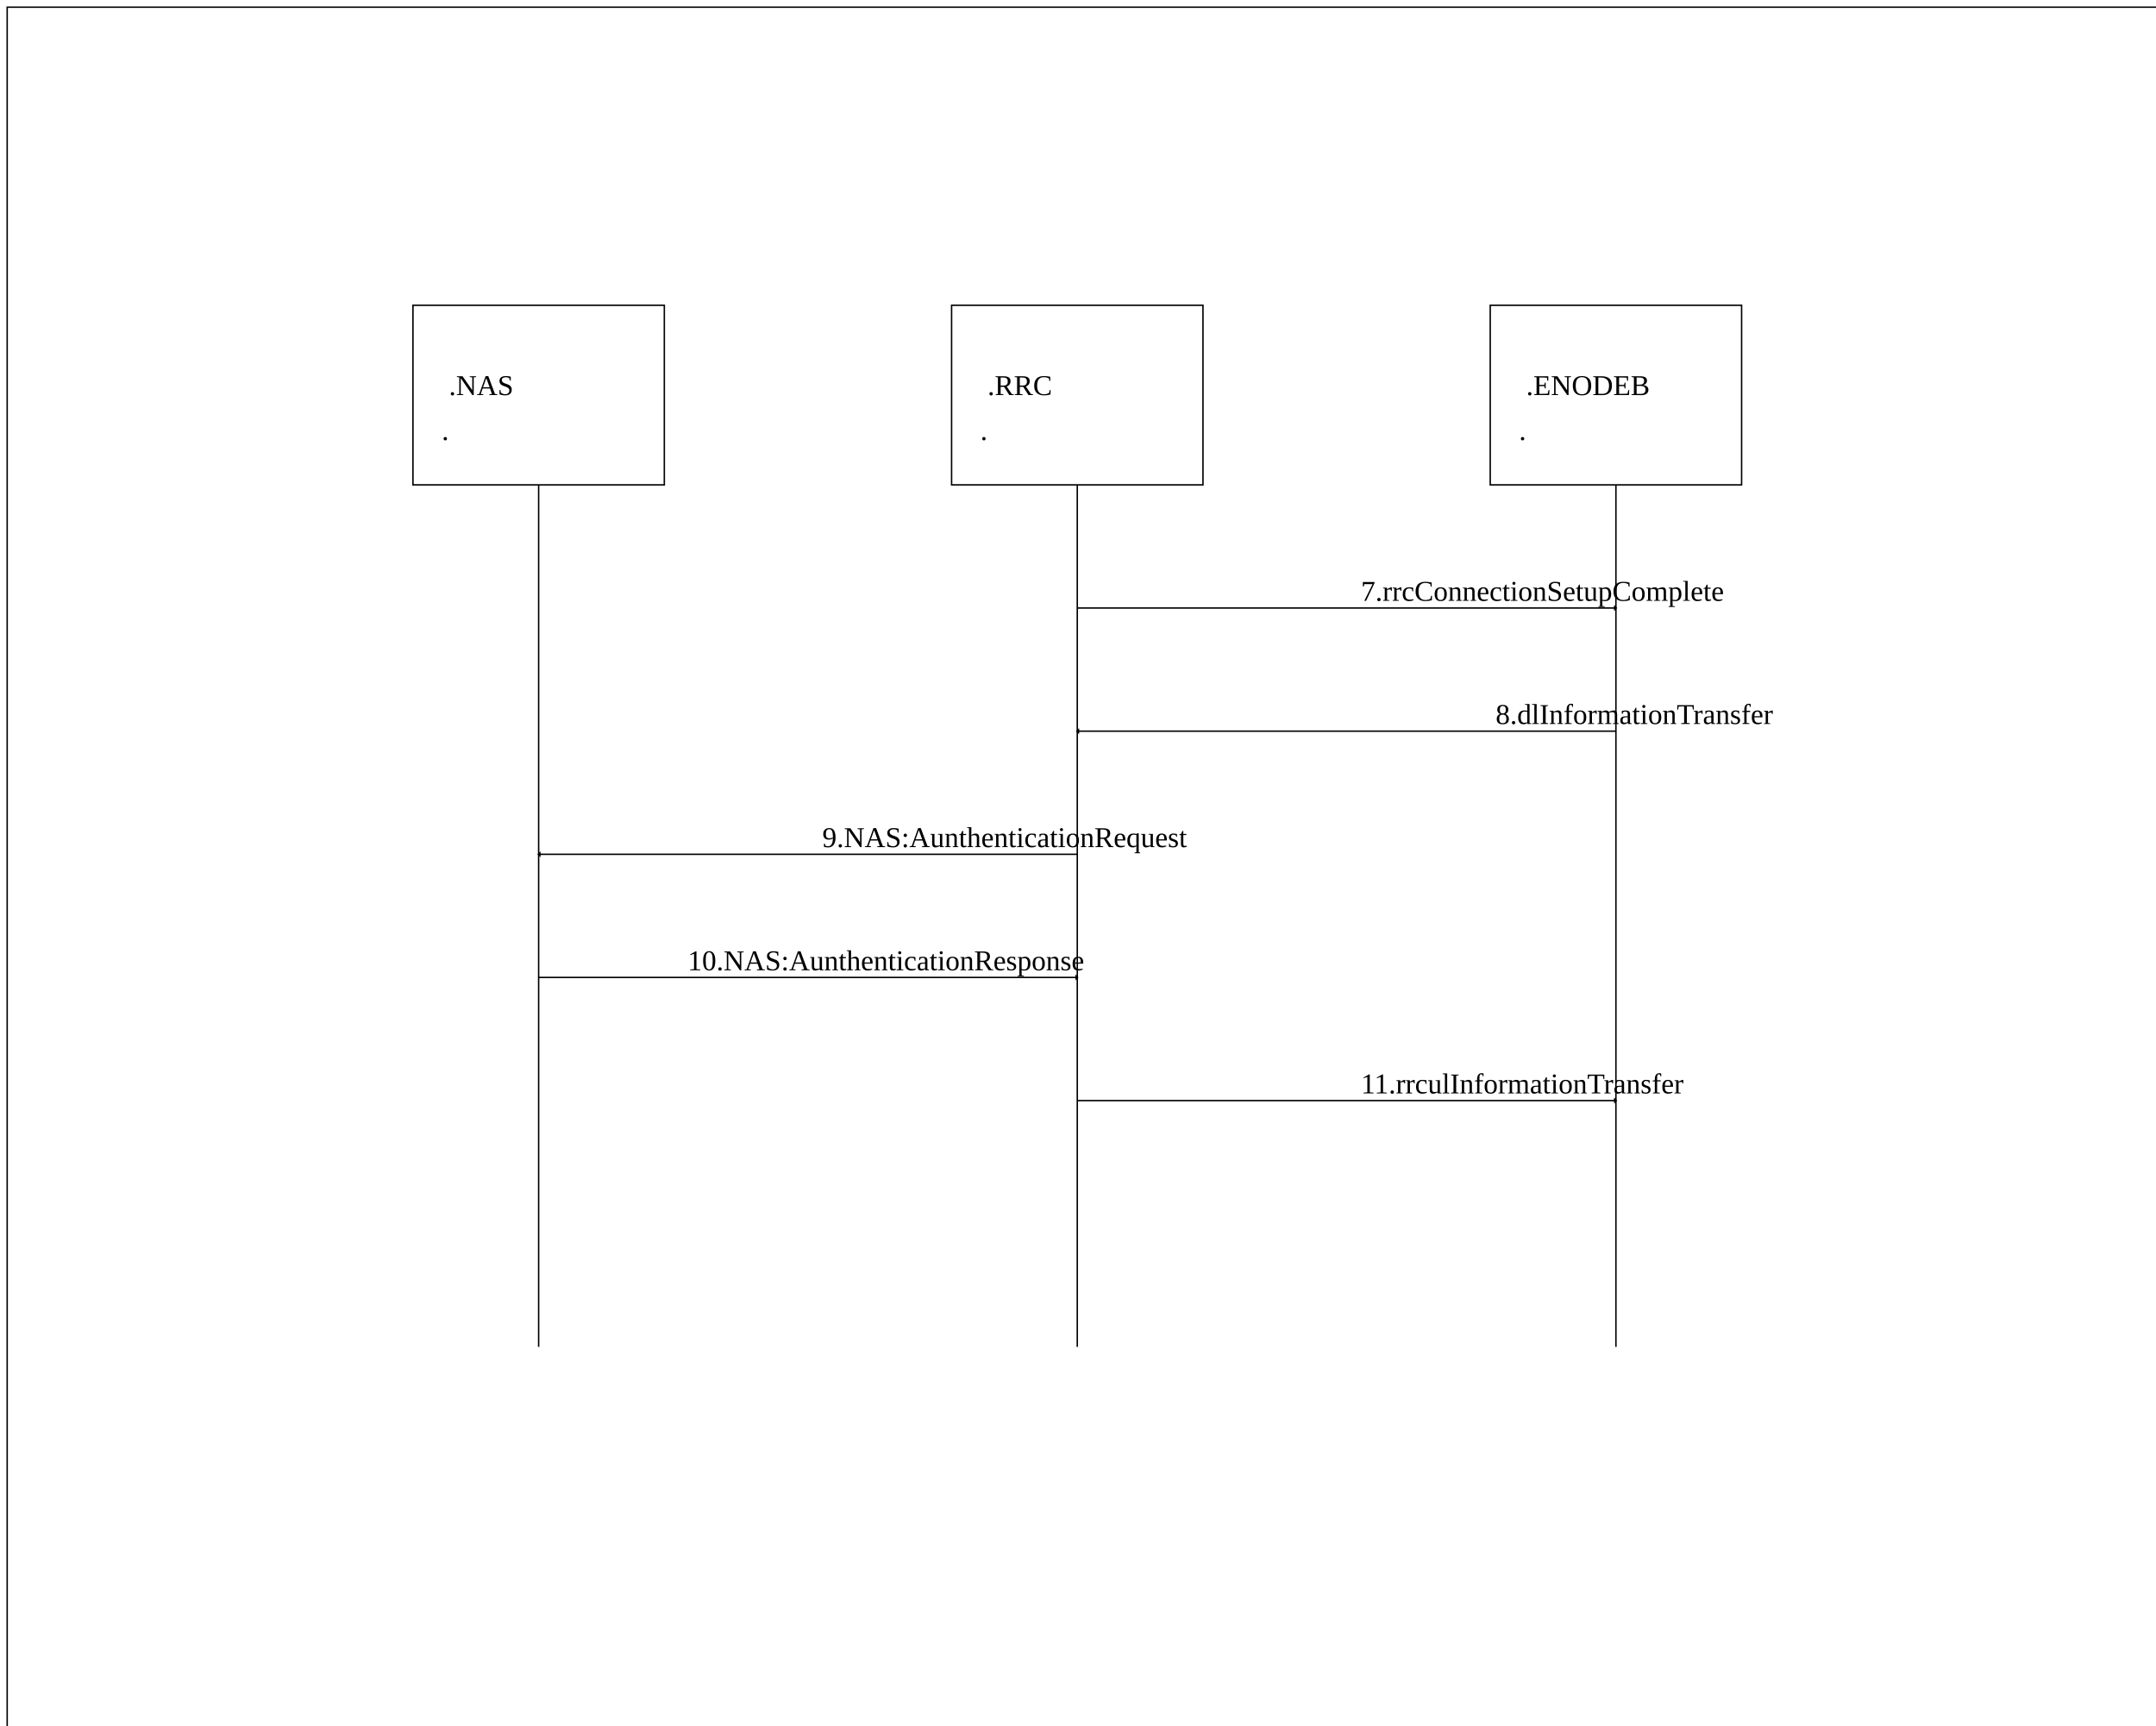
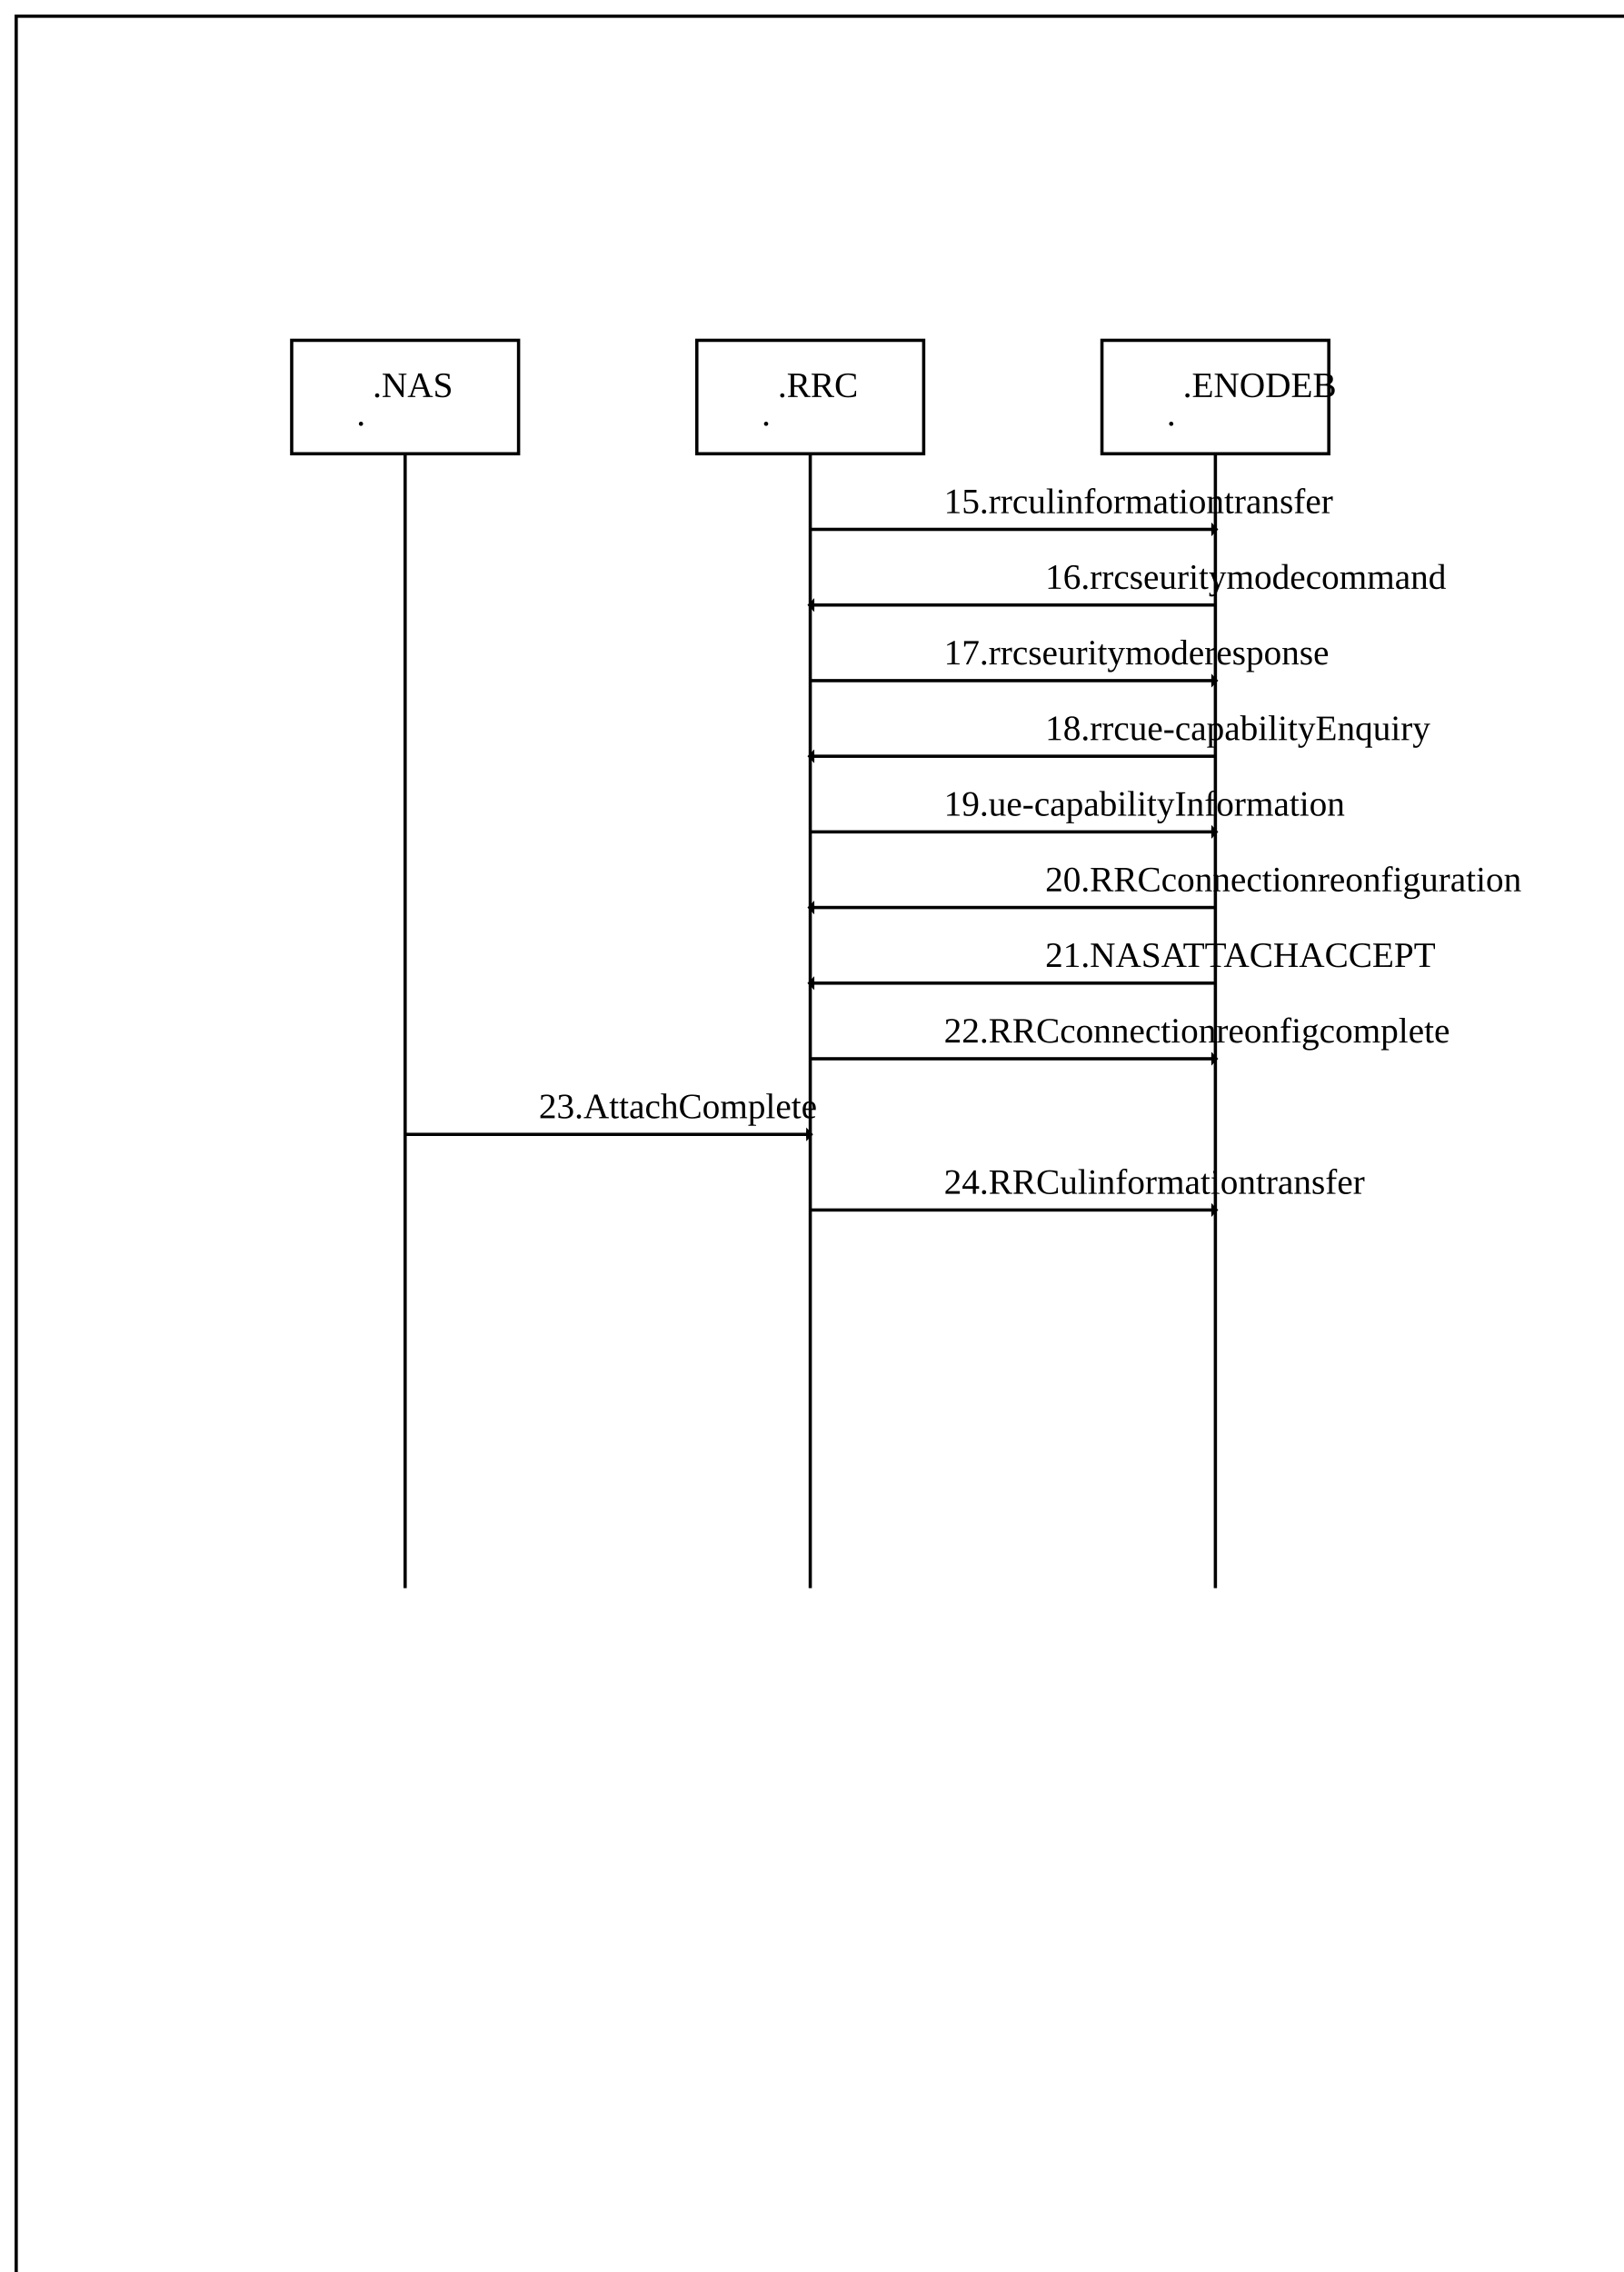
<svg xmlns="http://www.w3.org/2000/svg" version="1.1">
-   <rect width="175" height="125" x="287.5" y="212.5" stroke-width="1" stroke="#000000" fill="none" id="State_1" />
-   <text id="Desc_State_1" style="font-size:20;font-style:normal;fill:#000000;" x="312.5" y="275">.NAS</text>
+   <rect width="70" height="35" x="90" y="105" stroke-width="1" stroke="#000000" fill="none" id="State_1" />
+   <text id="Desc_State_1" style="font-size:11;font-style:normal;fill:#000000;" x="115" y="122.5">.NAS</text>
  <g id="DescHide_State_1" visibility="hidden">
-     <text x="312.5" y="280" font-size="12" font-family="Arial" fill="black">Hidden Text....</text>
+     <text x="115" y="127.5" font-size="12" font-family="Arial" fill="black">Hidden Text....</text>
  </g>
-   <text id="Name_State_1" style="font-size:20;font-style:normal;fill:#000000;" x="307.5" y="306.25">.</text>
+   <text id="Name_State_1" style="font-size:11;font-style:normal;fill:#000000;" x="110" y="131.25">.</text>
  <g id="NameHide_State_1" visibility="hidden">
-     <text x="307.5" y="311.25" font-size="12" font-family="Arial" fill="black">Hidden Text....</text>
+     <text x="110" y="136.25" font-size="12" font-family="Arial" fill="black">Hidden Text....</text>
  </g>
-   <rect width="175" height="125" x="662.5" y="212.5" stroke-width="1" stroke="#000000" fill="none" id="State_2" />
-   <text id="Desc_State_2" style="font-size:20;font-style:normal;fill:#000000;" x="687.5" y="275">.RRC</text>
+   <rect width="70" height="35" x="215" y="105" stroke-width="1" stroke="#000000" fill="none" id="State_2" />
+   <text id="Desc_State_2" style="font-size:11;font-style:normal;fill:#000000;" x="240" y="122.5">.RRC</text>
  <g id="DescHide_State_2" visibility="hidden">
-     <text x="687.5" y="280" font-size="12" font-family="Arial" fill="black">Hidden Text....</text>
+     <text x="240" y="127.5" font-size="12" font-family="Arial" fill="black">Hidden Text....</text>
  </g>
-   <text id="Name_State_2" style="font-size:20;font-style:normal;fill:#000000;" x="682.5" y="306.25">.</text>
+   <text id="Name_State_2" style="font-size:11;font-style:normal;fill:#000000;" x="235" y="131.25">.</text>
  <g id="NameHide_State_2" visibility="hidden">
-     <text x="682.5" y="311.25" font-size="12" font-family="Arial" fill="black">Hidden Text....</text>
+     <text x="235" y="136.25" font-size="12" font-family="Arial" fill="black">Hidden Text....</text>
  </g>
-   <rect width="175" height="125" x="1037.5" y="212.5" stroke-width="1" stroke="#000000" fill="none" id="State_3" />
-   <text id="Desc_State_3" style="font-size:20;font-style:normal;fill:#000000;" x="1062.5" y="275">.ENODEB</text>
+   <rect width="70" height="35" x="340" y="105" stroke-width="1" stroke="#000000" fill="none" id="State_3" />
+   <text id="Desc_State_3" style="font-size:11;font-style:normal;fill:#000000;" x="365" y="122.5">.ENODEB</text>
  <g id="DescHide_State_3" visibility="hidden">
-     <text x="1062.5" y="280" font-size="12" font-family="Arial" fill="black">Hidden Text....</text>
+     <text x="365" y="127.5" font-size="12" font-family="Arial" fill="black">Hidden Text....</text>
  </g>
-   <text id="Name_State_3" style="font-size:20;font-style:normal;fill:#000000;" x="1057.5" y="306.25">.</text>
+   <text id="Name_State_3" style="font-size:11;font-style:normal;fill:#000000;" x="360" y="131.25">.</text>
  <g id="NameHide_State_3" visibility="hidden">
-     <text x="1057.5" y="311.25" font-size="12" font-family="Arial" fill="black">Hidden Text....</text>
+     <text x="360" y="136.25" font-size="12" font-family="Arial" fill="black">Hidden Text....</text>
  </g>
-   <line x1="375" y1="337.5" x2="375" y2="937.5" stroke="#000000" id="Line_1" />
-   <line x1="750" y1="337.5" x2="750" y2="937.5" stroke="#000000" id="Line_2" />
-   <line x1="1125" y1="337.5" x2="1125" y2="937.5" stroke="#000000" id="Line_3" />
+   <line x1="125" y1="140" x2="125" y2="490" stroke="#000000" id="Line_1" />
+   <line x1="250" y1="140" x2="250" y2="490" stroke="#000000" id="Line_2" />
+   <line x1="375" y1="140" x2="375" y2="490" stroke="#000000" id="Line_3" />
  <marker orient="auto" id="M1" viewBox="-1 -4 10 8" markerWidth="20" markerHeight="10" color="#000000">
    <path d="M 0 0 L -8 8 L -8 -8 Z" fill="#000000" stroke="#000000" stroke-width="1" />
  </marker>
-   <line x1="750" y1="423.214" x2="1125" y2="423.214" id="Message_4.1" stroke="black" marker-end="url(#M1)" />
-   <text id="MessDesc_Message_4.1" style="font-size:20;font-style:normal;fill:#000000;" x="947.5" y="418.214">7.rrcConnectionSetupComplete</text>
-   <g id="MessDescHide_Message_4.1" visibility="hidden">
-     <text x="947.5" y="423.214" font-size="12" font-family="Arial" fill="black">Hidden Text....</text>
+   <line x1="250" y1="163.333" x2="375" y2="163.333" id="Message_11" stroke="black" marker-end="url(#M1)" />
+   <text id="MessDesc_Message_11" style="font-size:11;font-style:normal;fill:#000000;" x="291.25" y="158.333">15.rrculinformationtransfer</text>
+   <g id="MessDescHide_Message_11" visibility="hidden">
+     <text x="291.25" y="163.333" font-size="12" font-family="Arial" fill="black">Hidden Text....</text>
  </g>
-   <line x1="1125" y1="508.929" x2="750" y2="508.929" id="Message_6" stroke="black" marker-end="url(#M1)" />
-   <text id="MessDesc_Message_6" style="font-size:20;font-style:normal;fill:#000000;" x="1041.25" y="503.929">8.dlInformationTransfer</text>
-   <g id="MessDescHide_Message_6" visibility="hidden">
-     <text x="1041.25" y="508.929" font-size="12" font-family="Arial" fill="black">Hidden Text....</text>
+   <line x1="375" y1="186.667" x2="250" y2="186.667" id="Message_12" stroke="black" marker-end="url(#M1)" />
+   <text id="MessDesc_Message_12" style="font-size:11;font-style:normal;fill:#000000;" x="322.5" y="181.667">16.rrcseuritymodecommand</text>
+   <g id="MessDescHide_Message_12" visibility="hidden">
+     <text x="322.5" y="186.667" font-size="12" font-family="Arial" fill="black">Hidden Text....</text>
  </g>
-   <line x1="750" y1="594.643" x2="375" y2="594.643" id="Message_7" stroke="black" marker-end="url(#M1)" />
-   <text id="MessDesc_Message_7" style="font-size:20;font-style:normal;fill:#000000;" x="572.5" y="589.643">9.NAS:AunthenticationRequest</text>
-   <g id="MessDescHide_Message_7" visibility="hidden">
-     <text x="572.5" y="594.643" font-size="12" font-family="Arial" fill="black">Hidden Text....</text>
+   <line x1="250" y1="210" x2="375" y2="210" id="Message_12.1" stroke="black" marker-end="url(#M1)" />
+   <text id="MessDesc_Message_12.1" style="font-size:11;font-style:normal;fill:#000000;" x="291.25" y="205">17.rrcseuritymoderesponse</text>
+   <g id="MessDescHide_Message_12.1" visibility="hidden">
+     <text x="291.25" y="210" font-size="12" font-family="Arial" fill="black">Hidden Text....</text>
  </g>
-   <line x1="375" y1="680.357" x2="750" y2="680.357" id="Message_7.1" stroke="black" marker-end="url(#M1)" />
-   <text id="MessDesc_Message_7.1" style="font-size:20;font-style:normal;fill:#000000;" x="478.75" y="675.357">10.NAS:AunthenticationResponse</text>
-   <g id="MessDescHide_Message_7.1" visibility="hidden">
-     <text x="478.75" y="680.357" font-size="12" font-family="Arial" fill="black">Hidden Text....</text>
+   <line x1="375" y1="233.333" x2="250" y2="233.333" id="Message_13" stroke="black" marker-end="url(#M1)" />
+   <text id="MessDesc_Message_13" style="font-size:11;font-style:normal;fill:#000000;" x="322.5" y="228.333">18.rrcue-capabilityEnquiry</text>
+   <g id="MessDescHide_Message_13" visibility="hidden">
+     <text x="322.5" y="233.333" font-size="12" font-family="Arial" fill="black">Hidden Text....</text>
  </g>
-   <line x1="750" y1="766.071" x2="1125" y2="766.071" id="Message_8" stroke="black" marker-end="url(#M1)" />
-   <text id="MessDesc_Message_8" style="font-size:20;font-style:normal;fill:#000000;" x="947.5" y="761.071">11.rrculInformationTransfer</text>
-   <g id="MessDescHide_Message_8" visibility="hidden">
-     <text x="947.5" y="766.071" font-size="12" font-family="Arial" fill="black">Hidden Text....</text>
+   <line x1="250" y1="256.667" x2="375" y2="256.667" id="Message_13.1" stroke="black" marker-end="url(#M1)" />
+   <text id="MessDesc_Message_13.1" style="font-size:11;font-style:normal;fill:#000000;" x="291.25" y="251.667">19.ue-capabilityInformation</text>
+   <g id="MessDescHide_Message_13.1" visibility="hidden">
+     <text x="291.25" y="256.667" font-size="12" font-family="Arial" fill="black">Hidden Text....</text>
  </g>
-   <rect width="1500" height="1200" x="5" y="5" stroke-width="1" stroke="black" fill="none" />
+   <line x1="375" y1="280" x2="250" y2="280" id="Message_14" stroke="black" marker-end="url(#M1)" />
+   <text id="MessDesc_Message_14" style="font-size:11;font-style:normal;fill:#000000;" x="322.5" y="275">20.RRCconnectionreonfiguration</text>
+   <g id="MessDescHide_Message_14" visibility="hidden">
+     <text x="322.5" y="280" font-size="12" font-family="Arial" fill="black">Hidden Text....</text>
+   </g>
+   <line x1="375" y1="303.333" x2="250" y2="303.333" id="Message_15" stroke="black" marker-end="url(#M1)" />
+   <text id="MessDesc_Message_15" style="font-size:11;font-style:normal;fill:#000000;" x="322.5" y="298.333">21.NASATTACHACCEPT</text>
+   <g id="MessDescHide_Message_15" visibility="hidden">
+     <text x="322.5" y="303.333" font-size="12" font-family="Arial" fill="black">Hidden Text....</text>
+   </g>
+   <line x1="250" y1="326.667" x2="375" y2="326.667" id="Message_14.1" stroke="black" marker-end="url(#M1)" />
+   <text id="MessDesc_Message_14.1" style="font-size:11;font-style:normal;fill:#000000;" x="291.25" y="321.667">22.RRCconnectionreonfigcomplete</text>
+   <g id="MessDescHide_Message_14.1" visibility="hidden">
+     <text x="291.25" y="326.667" font-size="12" font-family="Arial" fill="black">Hidden Text....</text>
+   </g>
+   <line x1="125" y1="350" x2="250" y2="350" id="Message_16" stroke="black" marker-end="url(#M1)" />
+   <text id="MessDesc_Message_16" style="font-size:11;font-style:normal;fill:#000000;" x="166.25" y="345">23.AttachComplete</text>
+   <g id="MessDescHide_Message_16" visibility="hidden">
+     <text x="166.25" y="350" font-size="12" font-family="Arial" fill="black">Hidden Text....</text>
+   </g>
+   <line x1="250" y1="373.333" x2="375" y2="373.333" id="Message_17" stroke="black" marker-end="url(#M1)" />
+   <text id="MessDesc_Message_17" style="font-size:11;font-style:normal;fill:#000000;" x="291.25" y="368.333">24.RRCulinformationtransfer</text>
+   <g id="MessDescHide_Message_17" visibility="hidden">
+     <text x="291.25" y="373.333" font-size="12" font-family="Arial" fill="black">Hidden Text....</text>
+   </g>
+   <rect width="500" height="700" x="5" y="5" stroke-width="1" stroke="black" fill="none" />
</svg>
